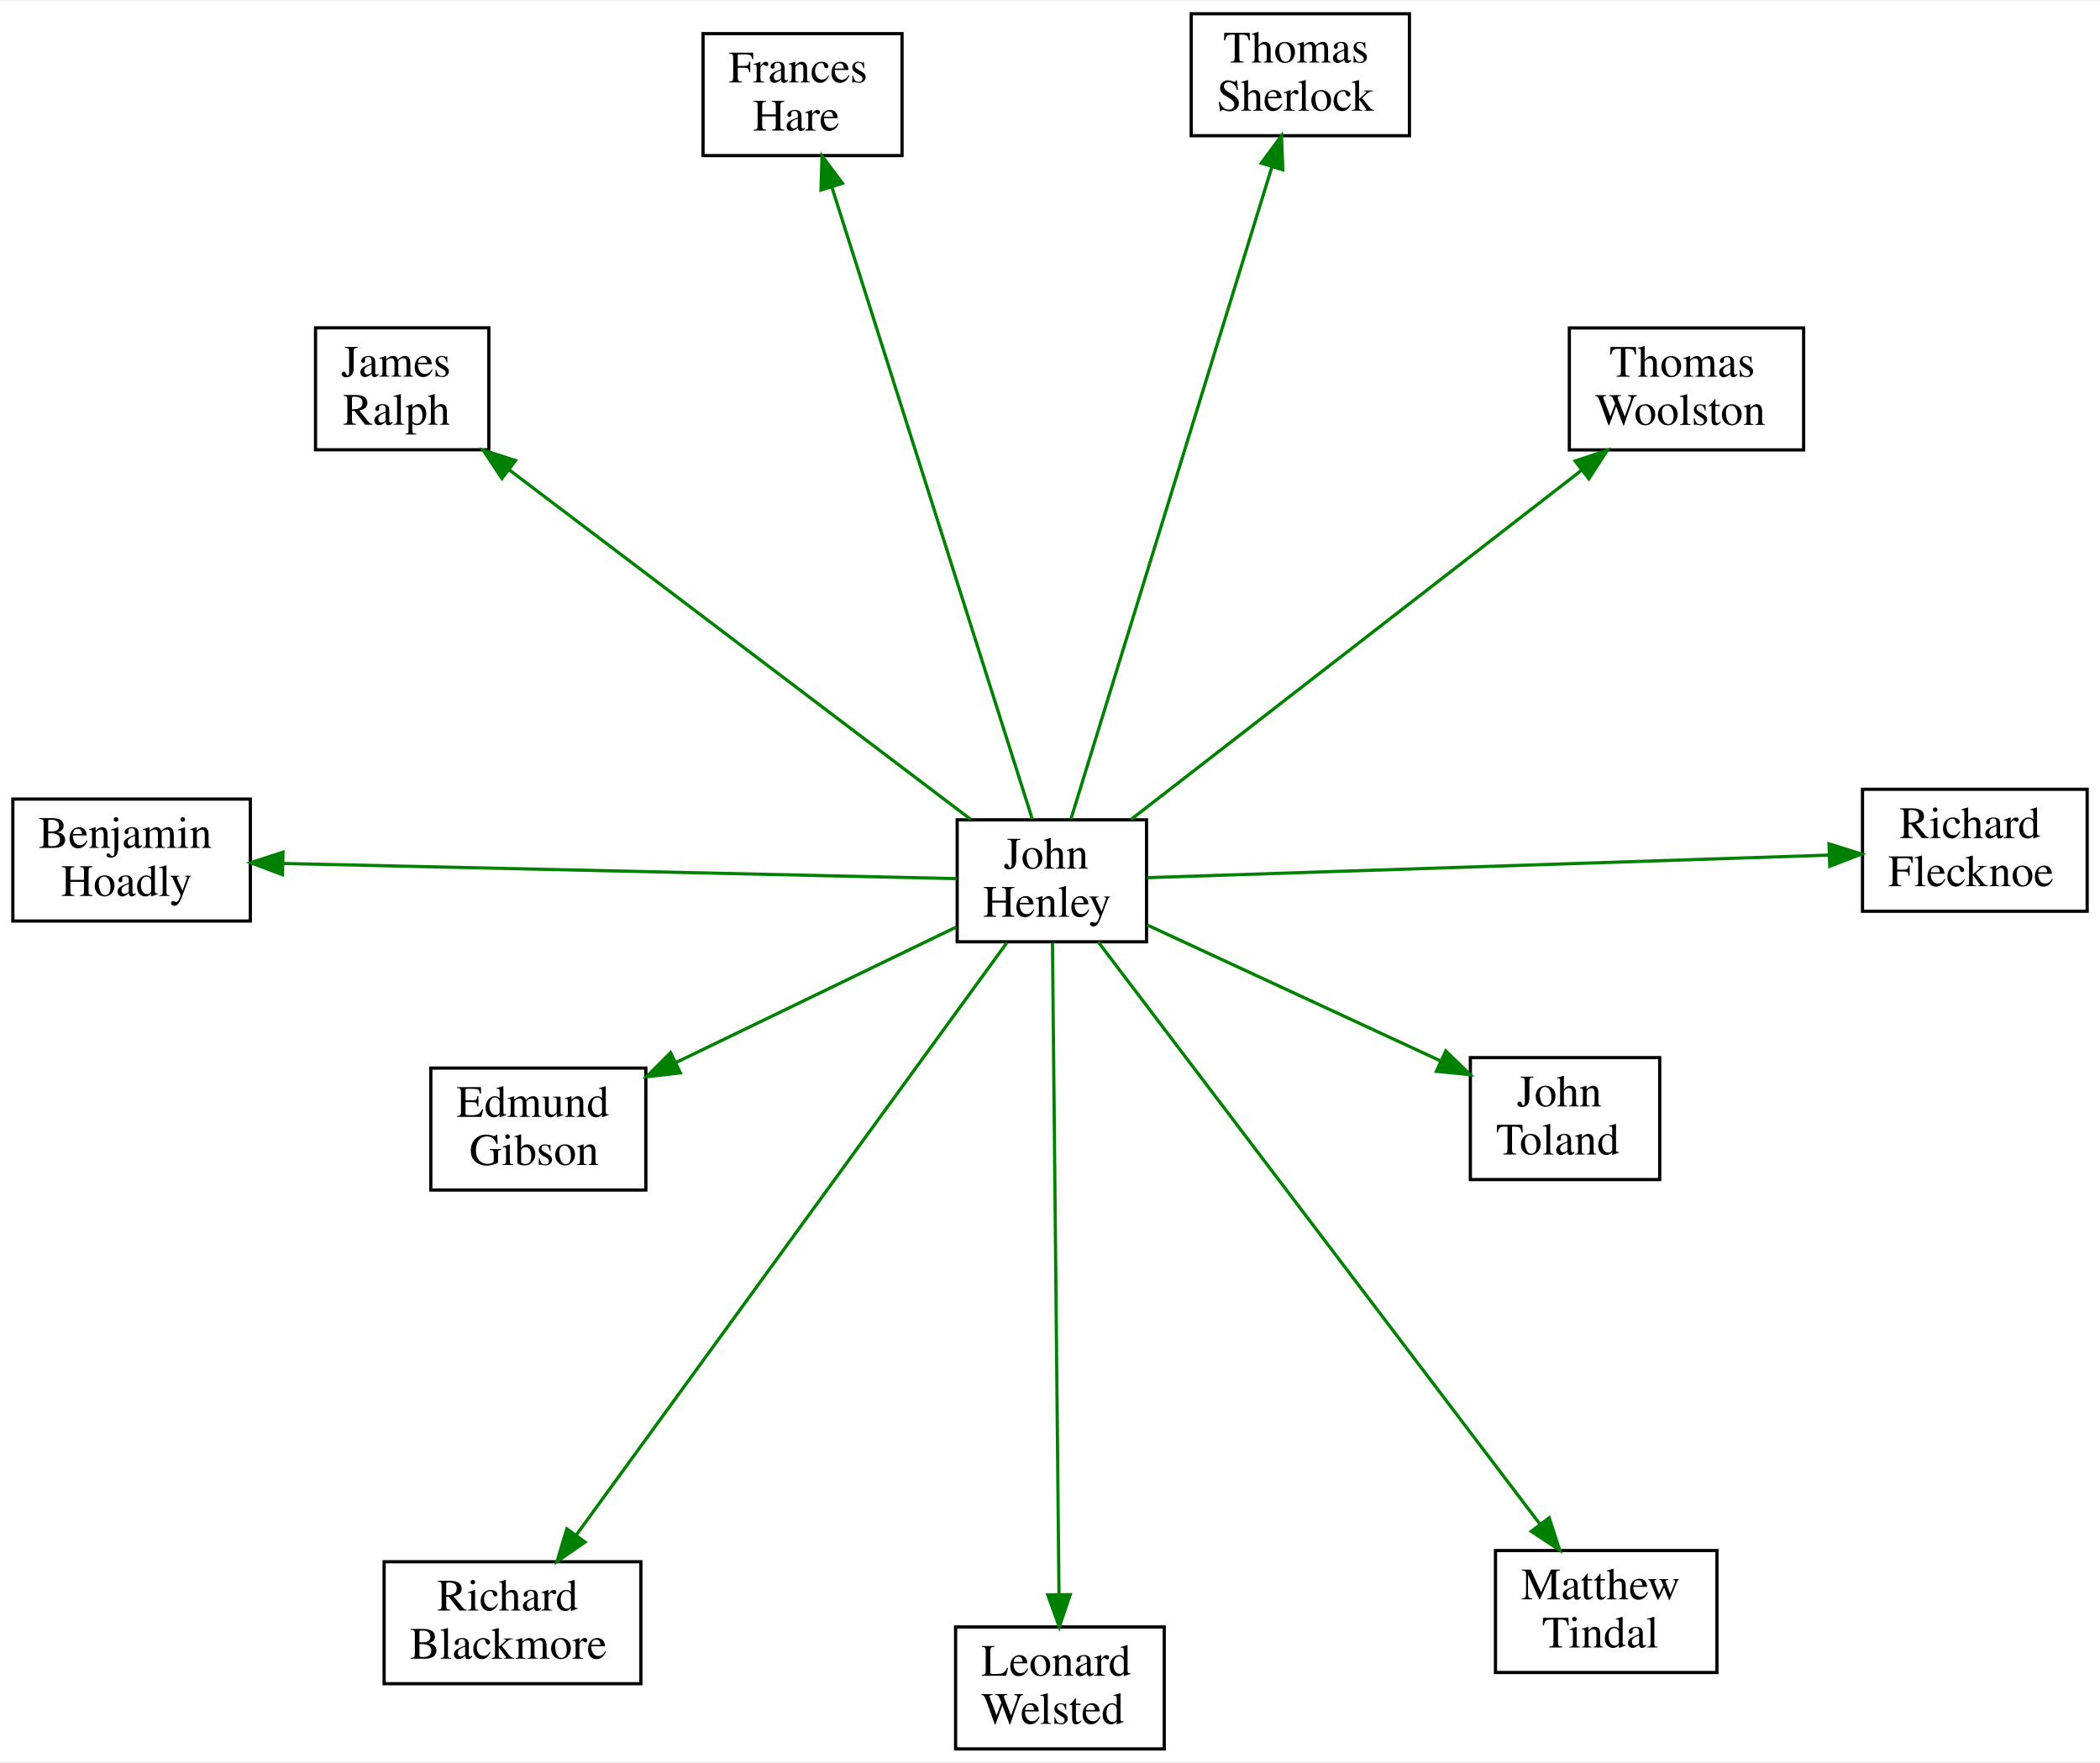
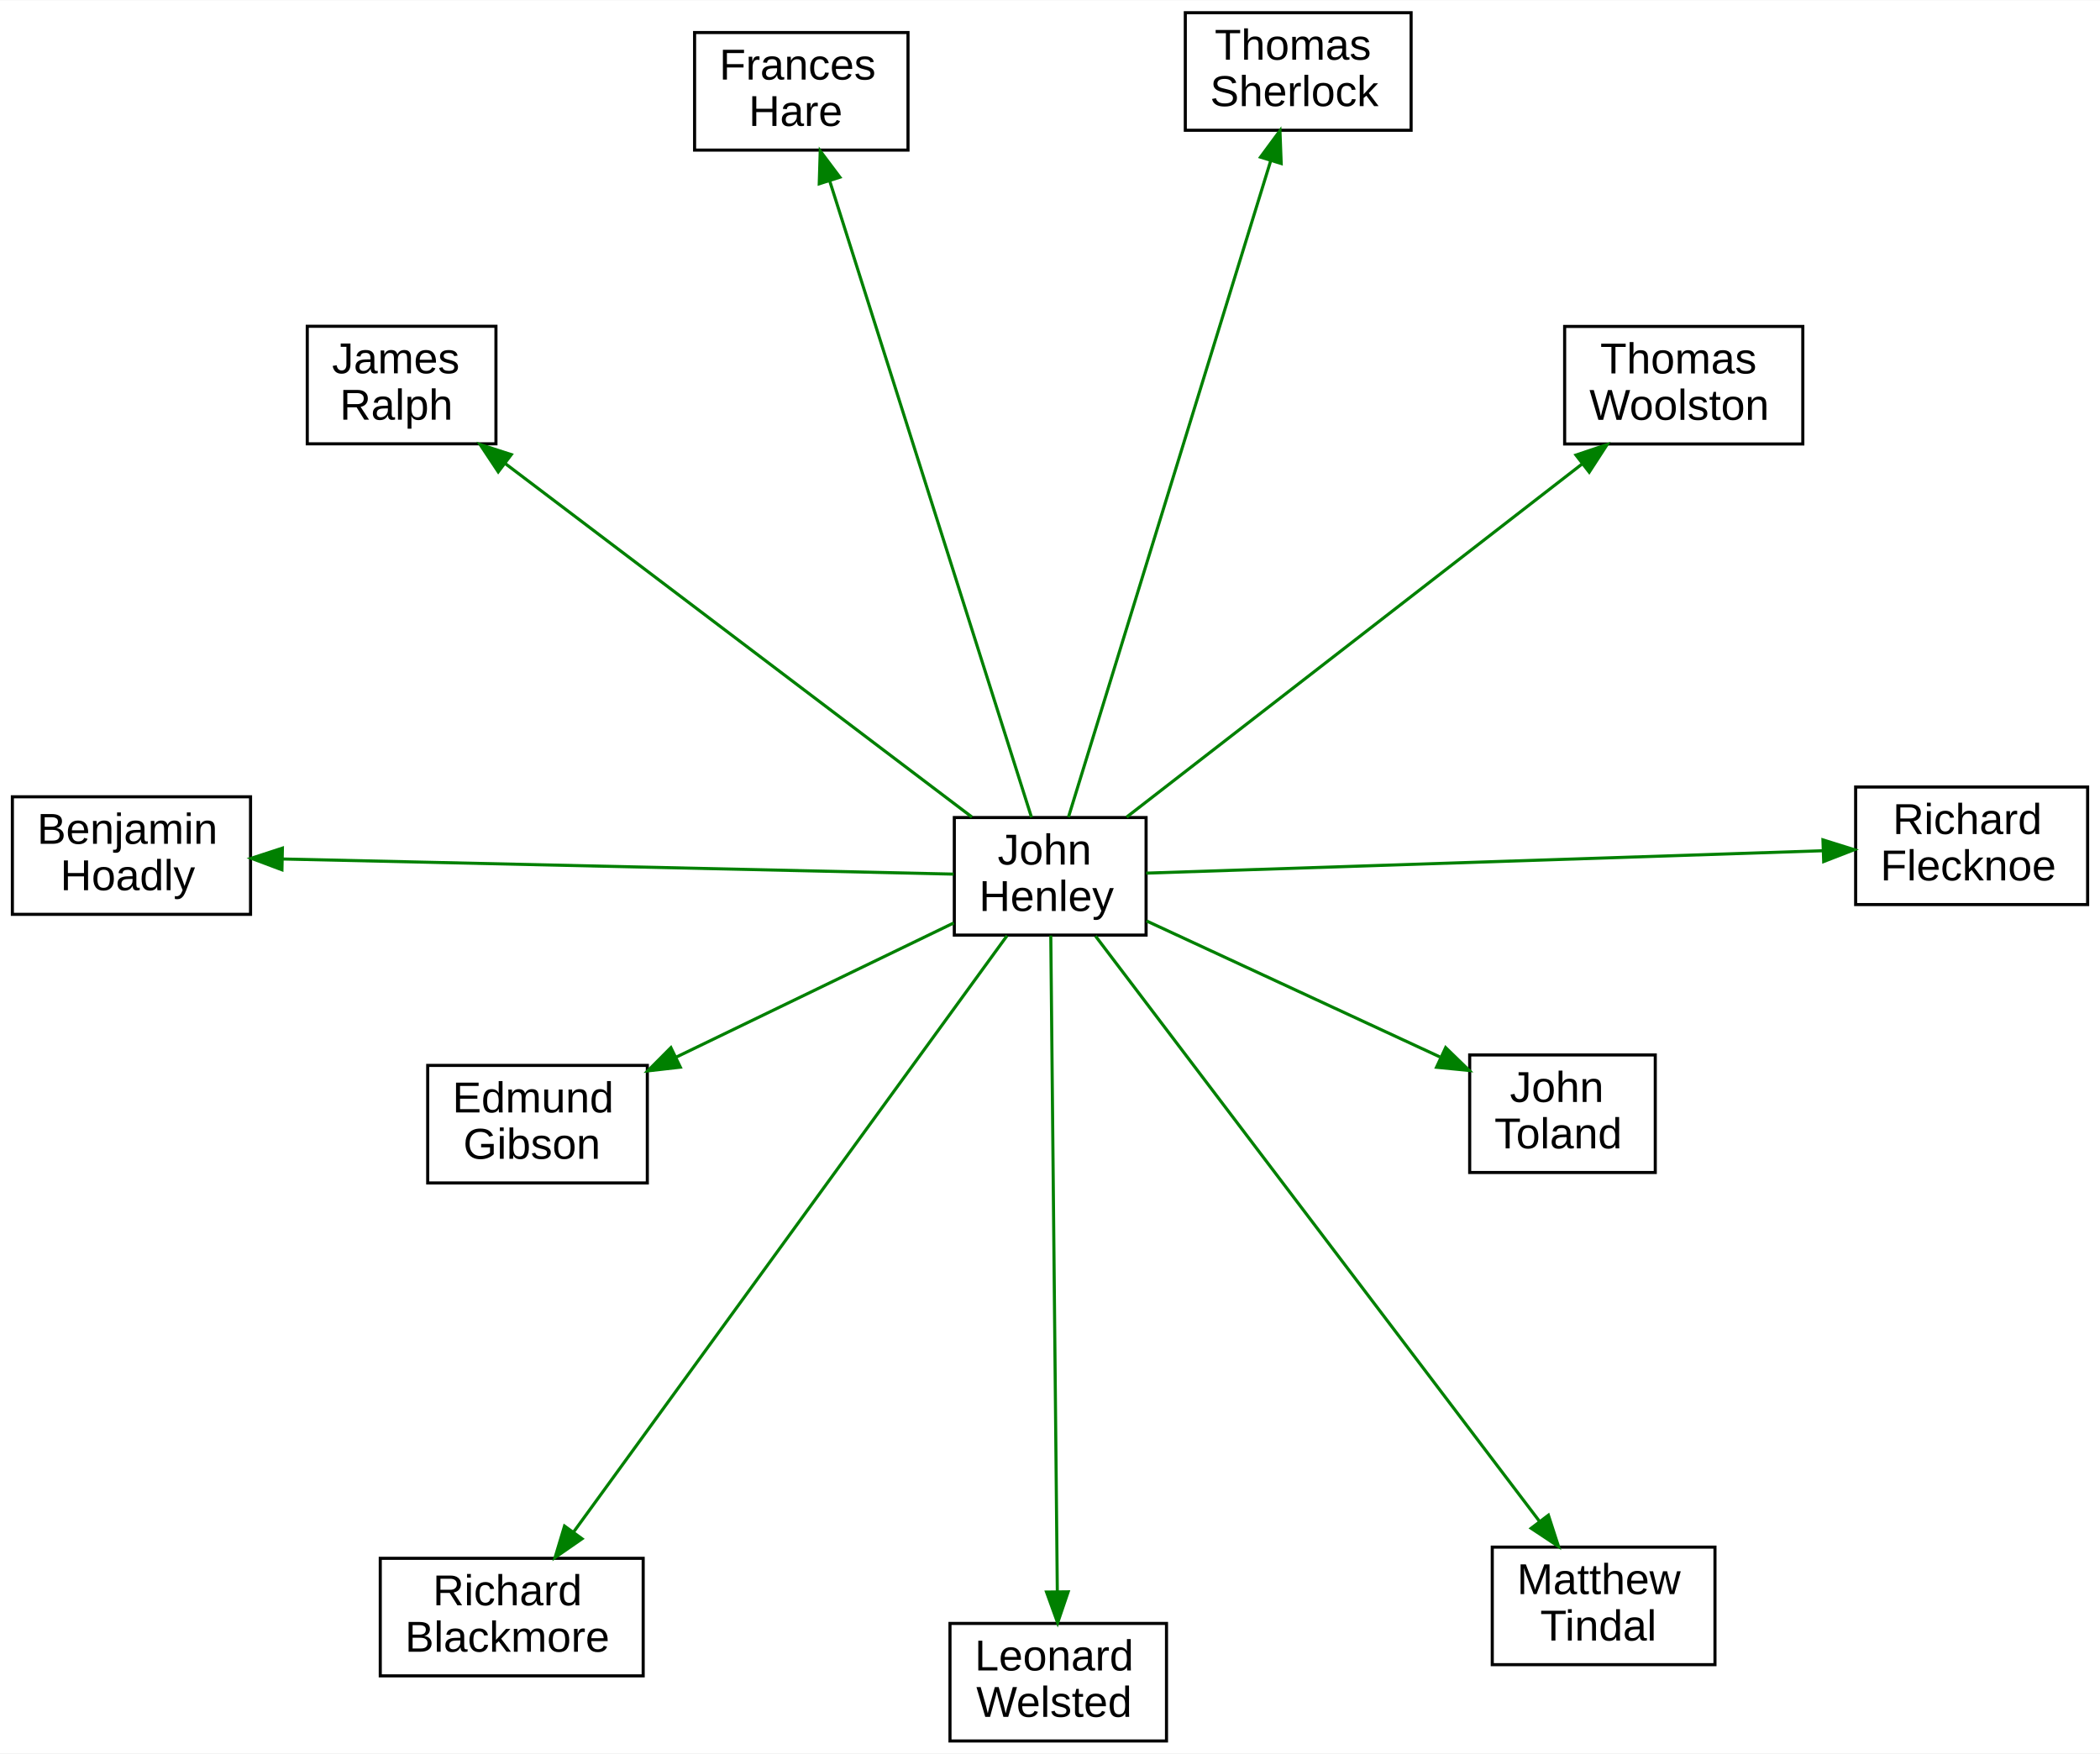
- <svg xmlns="http://www.w3.org/2000/svg" width="654pt" height="549pt" viewBox="0.00 0.00 654.30 548.67">
-   <g id="graph0" class="graph" transform="scale(1 1) rotate(0) translate(4 544.67)">
-     <polygon fill="white" stroke="transparent" points="-4,4 -4,-544.67 650.3,-544.67 650.3,4 -4,4" />
+ <svg xmlns="http://www.w3.org/2000/svg" width="679pt" height="567pt" viewBox="0.00 0.00 678.93 566.72">
+   <g id="graph0" class="graph" transform="scale(1 1) rotate(0) translate(4 562.72)">
+     <polygon fill="white" stroke="transparent" points="-4,4 -4,-562.72 674.93,-562.72 674.93,4 -4,4" />
    <g id="node1" class="node">
-       <polygon fill="none" stroke="black" points="74,-295.97 0,-295.97 0,-257.97 74,-257.97 74,-295.97" />
-       <text text-anchor="start" x="8" y="-280.77" font-family="Times,serif" font-size="14.00"> Benjamin</text>
-       <text text-anchor="start" x="15" y="-265.77" font-family="Times,serif" font-size="14.00">Hoadly </text>
+       <polygon fill="none" stroke="black" points="77,-305.24 0,-305.24 0,-267.24 77,-267.24 77,-305.24" />
+       <text text-anchor="start" x="8" y="-290.04" font-family="arial" font-size="14.00"> Benjamin</text>
+       <text text-anchor="start" x="15.5" y="-275.04" font-family="arial" font-size="14.00">Hoadly </text>
    </g>
    <g id="node2" class="node">
-       <polygon fill="none" stroke="black" points="197.23,-212.15 130.23,-212.15 130.23,-174.15 197.23,-174.15 197.23,-212.15" />
-       <text text-anchor="start" x="138.23" y="-196.95" font-family="Times,serif" font-size="14.00"> Edmund</text>
-       <text text-anchor="start" x="142.23" y="-181.95" font-family="Times,serif" font-size="14.00">Gibson </text>
+       <polygon fill="none" stroke="black" points="205.28,-218.4 134.28,-218.4 134.28,-180.4 205.28,-180.4 205.28,-218.4" />
+       <text text-anchor="start" x="142.28" y="-203.2" font-family="arial" font-size="14.00"> Edmund</text>
+       <text text-anchor="start" x="145.78" y="-188.2" font-family="arial" font-size="14.00">Gibson </text>
    </g>
    <g id="node3" class="node">
-       <polygon fill="none" stroke="black" points="277.05,-534.48 215.05,-534.48 215.05,-496.48 277.05,-496.48 277.05,-534.48" />
-       <text text-anchor="start" x="223.05" y="-519.28" font-family="Times,serif" font-size="14.00"> Frances</text>
-       <text text-anchor="start" x="230.55" y="-504.28" font-family="Times,serif" font-size="14.00">Hare </text>
+       <polygon fill="none" stroke="black" points="289.56,-552.31 220.56,-552.31 220.56,-514.31 289.56,-514.31 289.56,-552.31" />
+       <text text-anchor="start" x="228.56" y="-537.11" font-family="arial" font-size="14.00"> Frances</text>
+       <text text-anchor="start" x="238.06" y="-522.11" font-family="arial" font-size="14.00">Hare </text>
    </g>
    <g id="node4" class="node">
-       <polygon fill="none" stroke="black" points="148.31,-442.81 94.31,-442.81 94.31,-404.81 148.31,-404.81 148.31,-442.81" />
-       <text text-anchor="start" x="102.31" y="-427.61" font-family="Times,serif" font-size="14.00"> James</text>
-       <text text-anchor="start" x="102.81" y="-412.61" font-family="Times,serif" font-size="14.00">Ralph </text>
+       <polygon fill="none" stroke="black" points="156.34,-457.35 95.34,-457.35 95.34,-419.35 156.34,-419.35 156.34,-457.35" />
+       <text text-anchor="start" x="103.34" y="-442.15" font-family="arial" font-size="14.00"> James</text>
+       <text text-anchor="start" x="105.84" y="-427.15" font-family="arial" font-size="14.00">Ralph </text>
    </g>
    <g id="node5" class="node">
-       <polygon fill="none" stroke="black" points="353.23,-289.5 294.23,-289.5 294.23,-251.5 353.23,-251.5 353.23,-289.5" />
-       <text text-anchor="start" x="308.73" y="-274.3" font-family="Times,serif" font-size="14.00"> John</text>
-       <text text-anchor="start" x="302.23" y="-259.3" font-family="Times,serif" font-size="14.00">Henley </text>
+       <polygon fill="none" stroke="black" points="366.53,-298.53 304.53,-298.53 304.53,-260.53 366.53,-260.53 366.53,-298.53" />
+       <text text-anchor="start" x="318.53" y="-283.33" font-family="arial" font-size="14.00"> John</text>
+       <text text-anchor="start" x="312.53" y="-268.33" font-family="arial" font-size="14.00">Henley </text>
    </g>
    <g id="edge1" class="edge">
-       <path fill="none" stroke="green" d="M294.13,-271.17C244.45,-272.29 143.93,-274.56 84.35,-275.9" />
-       <polygon fill="green" stroke="green" points="84,-272.41 74.08,-276.14 84.16,-279.41 84,-272.41" />
+       <path fill="none" stroke="green" d="M304.3,-280.24C252.63,-281.4 148.94,-283.74 87.46,-285.13" />
+       <polygon fill="green" stroke="green" points="87.15,-281.64 77.23,-285.36 87.3,-288.64 87.15,-281.64" />
    </g>
    <g id="edge2" class="edge">
-       <path fill="none" stroke="green" d="M294.01,-256.13C269.41,-244.24 234.14,-227.19 206.5,-213.82" />
-       <polygon fill="green" stroke="green" points="207.97,-210.65 197.45,-209.45 204.93,-216.95 207.97,-210.65" />
+       <path fill="none" stroke="green" d="M304.35,-264.46C279.08,-252.24 243.12,-234.86 214.73,-221.13" />
+       <polygon fill="green" stroke="green" points="215.95,-217.83 205.42,-216.63 212.9,-224.14 215.95,-217.83" />
    </g>
    <g id="edge3" class="edge">
-       <path fill="none" stroke="green" d="M317.64,-289.72C304.05,-332.57 271.22,-436.09 255.18,-486.68" />
-       <polygon fill="green" stroke="green" points="251.8,-485.76 252.12,-496.35 258.48,-487.87 251.8,-485.76" />
+       <path fill="none" stroke="green" d="M329.48,-298.61C315.5,-342.7 280.87,-451.9 264.25,-504.32" />
+       <polygon fill="green" stroke="green" points="260.86,-503.42 261.18,-514.01 267.53,-505.54 260.86,-503.42" />
    </g>
    <g id="edge4" class="edge">
-       <path fill="none" stroke="green" d="M298.5,-289.61C262.19,-317.11 195.13,-367.9 154.73,-398.5" />
-       <polygon fill="green" stroke="green" points="152.39,-395.87 146.54,-404.7 156.62,-401.45 152.39,-395.87" />
+       <path fill="none" stroke="green" d="M310.23,-298.69C272.45,-327.3 201.23,-381.25 159.21,-413.07" />
+       <polygon fill="green" stroke="green" points="157.08,-410.29 151.22,-419.12 161.3,-415.87 157.08,-410.29" />
    </g>
    <g id="node6" class="node">
-       <polygon fill="none" stroke="black" points="513.12,-215.41 454.12,-215.41 454.12,-177.41 513.12,-177.41 513.12,-215.41" />
-       <text text-anchor="start" x="468.62" y="-200.21" font-family="Times,serif" font-size="14.00"> John</text>
-       <text text-anchor="start" x="462.12" y="-185.21" font-family="Times,serif" font-size="14.00">Toland </text>
+       <polygon fill="none" stroke="black" points="531.15,-221.78 471.15,-221.78 471.15,-183.78 531.15,-183.78 531.15,-221.78" />
+       <text text-anchor="start" x="484.15" y="-206.58" font-family="arial" font-size="14.00"> John</text>
+       <text text-anchor="start" x="479.15" y="-191.58" font-family="arial" font-size="14.00">Toland </text>
    </g>
    <g id="edge5" class="edge">
-       <path fill="none" stroke="green" d="M353.43,-256.74C379.23,-244.78 416.77,-227.39 444.92,-214.34" />
-       <polygon fill="green" stroke="green" points="446.47,-217.48 454.08,-210.1 443.53,-211.13 446.47,-217.48" />
+       <path fill="none" stroke="green" d="M366.68,-265.1C393.54,-252.65 432.46,-234.61 461.53,-221.14" />
+       <polygon fill="green" stroke="green" points="463.38,-224.15 470.98,-216.77 460.43,-217.8 463.38,-224.15" />
    </g>
    <g id="node7" class="node">
-       <polygon fill="none" stroke="black" points="358.74,-38 293.74,-38 293.74,0 358.74,0 358.74,-38" />
-       <text text-anchor="start" x="301.74" y="-22.8" font-family="Times,serif" font-size="14.00"> Leonard</text>
-       <text text-anchor="start" x="301.74" y="-7.8" font-family="Times,serif" font-size="14.00">Welsted </text>
+       <polygon fill="none" stroke="black" points="373.13,-38 303.13,-38 303.13,0 373.13,0 373.13,-38" />
+       <text text-anchor="start" x="311.13" y="-22.8" font-family="arial" font-size="14.00"> Leonard</text>
+       <text text-anchor="start" x="311.63" y="-7.8" font-family="arial" font-size="14.00">Welsted </text>
    </g>
    <g id="edge6" class="edge">
-       <path fill="none" stroke="green" d="M323.92,-251.18C324.36,-207.37 325.43,-100.24 325.95,-48.25" />
-       <polygon fill="green" stroke="green" points="329.45,-48.07 326.05,-38.04 322.45,-48 329.45,-48.07" />
+       <path fill="none" stroke="green" d="M335.72,-260.37C336.17,-215.3 337.3,-102.29 337.83,-48.43" />
+       <polygon fill="green" stroke="green" points="341.34,-48.22 337.94,-38.19 334.34,-48.15 341.34,-48.22" />
    </g>
    <g id="node8" class="node">
-       <polygon fill="none" stroke="black" points="530.95,-61.81 461.95,-61.81 461.95,-23.81 530.95,-23.81 530.95,-61.81" />
-       <text text-anchor="start" x="469.95" y="-46.61" font-family="Times,serif" font-size="14.00"> Matthew</text>
-       <text text-anchor="start" x="476.45" y="-31.61" font-family="Times,serif" font-size="14.00">Tindal </text>
+       <polygon fill="none" stroke="black" points="550.45,-62.67 478.45,-62.67 478.45,-24.67 550.45,-24.67 550.45,-62.67" />
+       <text text-anchor="start" x="486.45" y="-47.47" font-family="arial" font-size="14.00"> Matthew</text>
+       <text text-anchor="start" x="493.95" y="-32.47" font-family="arial" font-size="14.00">Tindal </text>
    </g>
    <g id="edge7" class="edge">
-       <path fill="none" stroke="green" d="M338.16,-251.48C368.77,-211.13 440.29,-116.84 475.76,-70.09" />
-       <polygon fill="green" stroke="green" points="478.69,-72.02 481.94,-61.94 473.11,-67.79 478.69,-72.02" />
+       <path fill="none" stroke="green" d="M350.17,-260.23C381.9,-218.4 457.09,-119.29 493.7,-71.03" />
+       <polygon fill="green" stroke="green" points="496.6,-72.99 499.86,-62.9 491.03,-68.76 496.6,-72.99" />
    </g>
    <g id="node9" class="node">
-       <polygon fill="none" stroke="black" points="195.68,-58.32 115.68,-58.32 115.68,-20.32 195.68,-20.32 195.68,-58.32" />
-       <text text-anchor="start" x="132.18" y="-43.12" font-family="Times,serif" font-size="14.00"> Richard</text>
-       <text text-anchor="start" x="123.68" y="-28.12" font-family="Times,serif" font-size="14.00">Blackmore </text>
+       <polygon fill="none" stroke="black" points="203.94,-59.05 118.94,-59.05 118.94,-21.05 203.94,-21.05 203.94,-59.05" />
+       <text text-anchor="start" x="135.94" y="-43.85" font-family="arial" font-size="14.00"> Richard</text>
+       <text text-anchor="start" x="126.94" y="-28.85" font-family="arial" font-size="14.00">Blackmore </text>
    </g>
    <g id="edge8" class="edge">
-       <path fill="none" stroke="green" d="M309.69,-251.19C279.84,-210.12 209.97,-114.01 175.56,-66.67" />
-       <polygon fill="green" stroke="green" points="178.27,-64.45 169.56,-58.42 172.61,-68.56 178.27,-64.45" />
+       <path fill="none" stroke="green" d="M321.58,-260.34C290.83,-218.04 217.13,-116.65 181.46,-67.58" />
+       <polygon fill="green" stroke="green" points="184.17,-65.37 175.46,-59.34 178.51,-69.48 184.17,-65.37" />
    </g>
    <g id="node10" class="node">
-       <polygon fill="none" stroke="black" points="646.3,-299.02 576.3,-299.02 576.3,-261.02 646.3,-261.02 646.3,-299.02" />
-       <text text-anchor="start" x="587.8" y="-283.82" font-family="Times,serif" font-size="14.00"> Richard</text>
-       <text text-anchor="start" x="584.3" y="-268.82" font-family="Times,serif" font-size="14.00">Flecknoe </text>
+       <polygon fill="none" stroke="black" points="670.93,-308.4 595.93,-308.4 595.93,-270.4 670.93,-270.4 670.93,-308.4" />
+       <text text-anchor="start" x="607.93" y="-293.2" font-family="arial" font-size="14.00"> Richard</text>
+       <text text-anchor="start" x="603.93" y="-278.2" font-family="arial" font-size="14.00">Flecknoe </text>
    </g>
    <g id="edge9" class="edge">
-       <path fill="none" stroke="green" d="M353.42,-271.48C403.78,-273.15 506.26,-276.54 565.75,-278.51" />
-       <polygon fill="green" stroke="green" points="565.87,-282.02 575.98,-278.85 566.1,-275.02 565.87,-282.02" />
+       <path fill="none" stroke="green" d="M366.57,-280.56C418.55,-282.28 523.57,-285.76 585.23,-287.8" />
+       <polygon fill="green" stroke="green" points="585.36,-291.31 595.47,-288.14 585.6,-284.31 585.36,-291.31" />
    </g>
    <g id="node11" class="node">
-       <polygon fill="none" stroke="black" points="435.14,-540.67 367.14,-540.67 367.14,-502.67 435.14,-502.67 435.14,-540.67" />
-       <text text-anchor="start" x="377.14" y="-525.47" font-family="Times,serif" font-size="14.00"> Thomas</text>
-       <text text-anchor="start" x="375.14" y="-510.47" font-family="Times,serif" font-size="14.00">Sherlock </text>
+       <polygon fill="none" stroke="black" points="452.21,-558.72 379.21,-558.72 379.21,-520.72 452.21,-520.72 452.21,-558.72" />
+       <text text-anchor="start" x="388.71" y="-543.52" font-family="arial" font-size="14.00"> Thomas</text>
+       <text text-anchor="start" x="387.21" y="-528.52" font-family="arial" font-size="14.00">Sherlock </text>
    </g>
    <g id="edge10" class="edge">
-       <path fill="none" stroke="green" d="M329.68,-289.79C343.19,-333.64 376.27,-440.98 392.24,-492.78" />
-       <polygon fill="green" stroke="green" points="388.99,-494.13 395.28,-502.66 395.68,-492.07 388.99,-494.13" />
+       <path fill="none" stroke="green" d="M341.43,-298.66C355.36,-343.87 390.37,-457.48 406.86,-511" />
+       <polygon fill="green" stroke="green" points="403.52,-512.03 409.81,-520.56 410.21,-509.97 403.52,-512.03" />
    </g>
    <g id="node12" class="node">
-       <polygon fill="none" stroke="black" points="557.96,-442.77 484.96,-442.77 484.96,-404.77 557.96,-404.77 557.96,-442.77" />
-       <text text-anchor="start" x="497.46" y="-427.57" font-family="Times,serif" font-size="14.00"> Thomas</text>
-       <text text-anchor="start" x="492.96" y="-412.57" font-family="Times,serif" font-size="14.00">Woolston </text>
+       <polygon fill="none" stroke="black" points="578.85,-457.3 501.85,-457.3 501.85,-419.3 578.85,-419.3 578.85,-457.3" />
+       <text text-anchor="start" x="513.35" y="-442.1" font-family="arial" font-size="14.00"> Thomas</text>
+       <text text-anchor="start" x="509.85" y="-427.1" font-family="arial" font-size="14.00">Woolston </text>
    </g>
    <g id="edge11" class="edge">
-       <path fill="none" stroke="green" d="M348.37,-289.6C383.84,-317.1 449.35,-367.87 488.81,-398.46" />
-       <polygon fill="green" stroke="green" points="486.77,-401.31 496.81,-404.67 491.05,-395.77 486.77,-401.31" />
+       <path fill="none" stroke="green" d="M360.24,-298.68C397.07,-327.23 466.42,-381 507.49,-412.83" />
+       <polygon fill="green" stroke="green" points="505.51,-415.72 515.56,-419.08 509.8,-410.19 505.51,-415.72" />
    </g>
  </g>
</svg>
